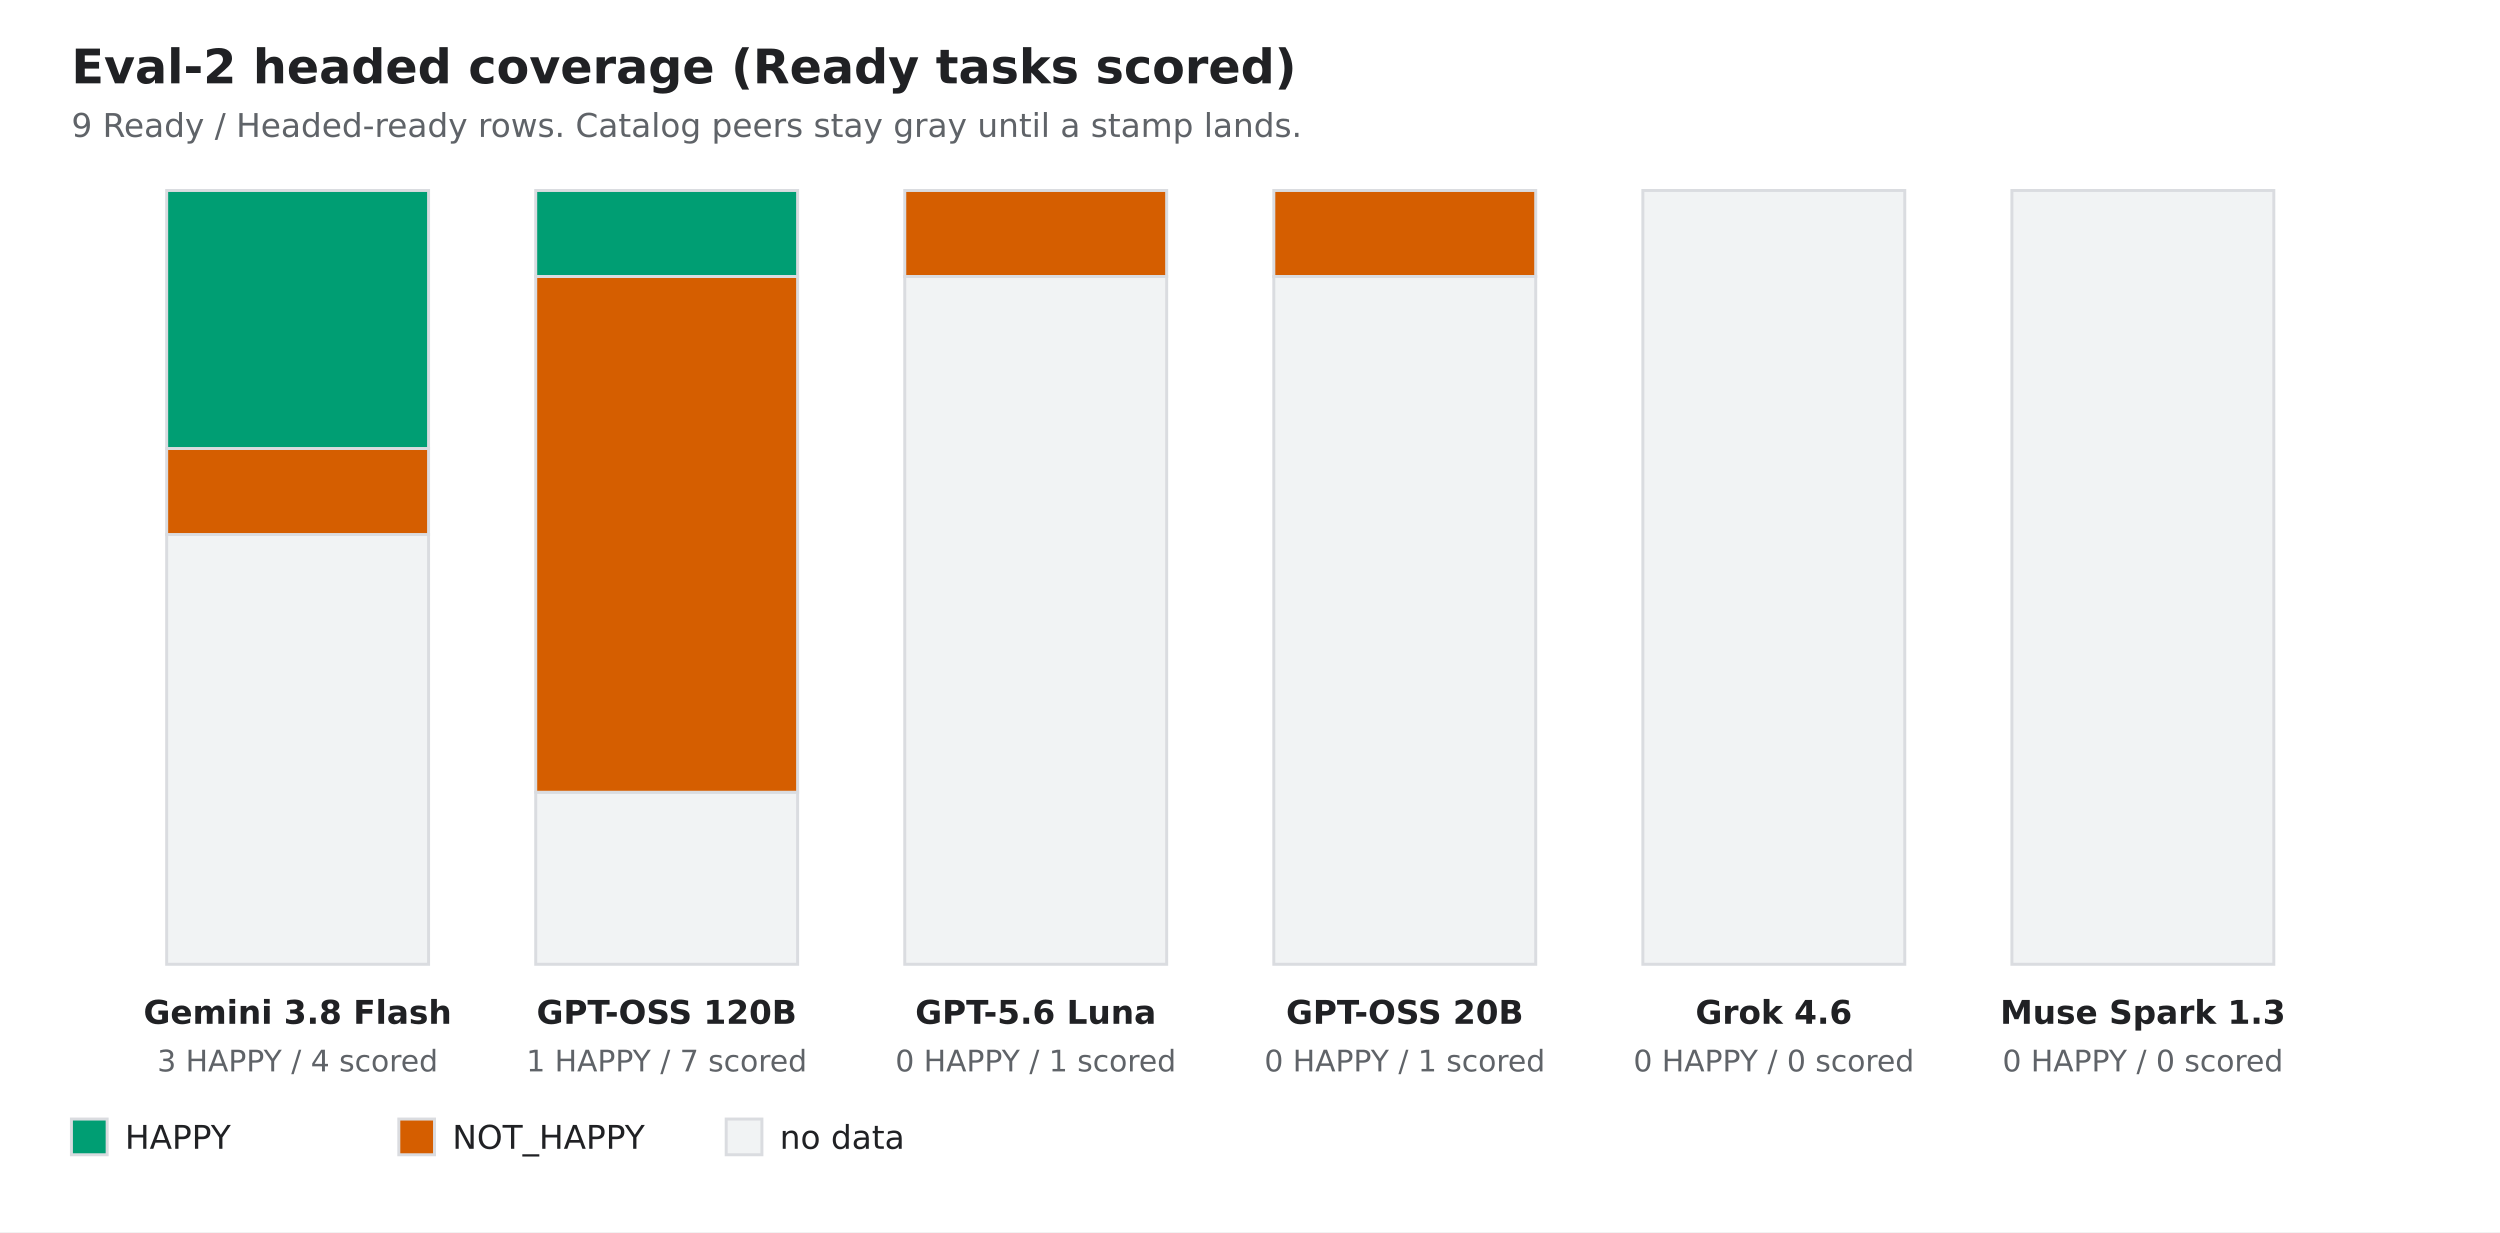
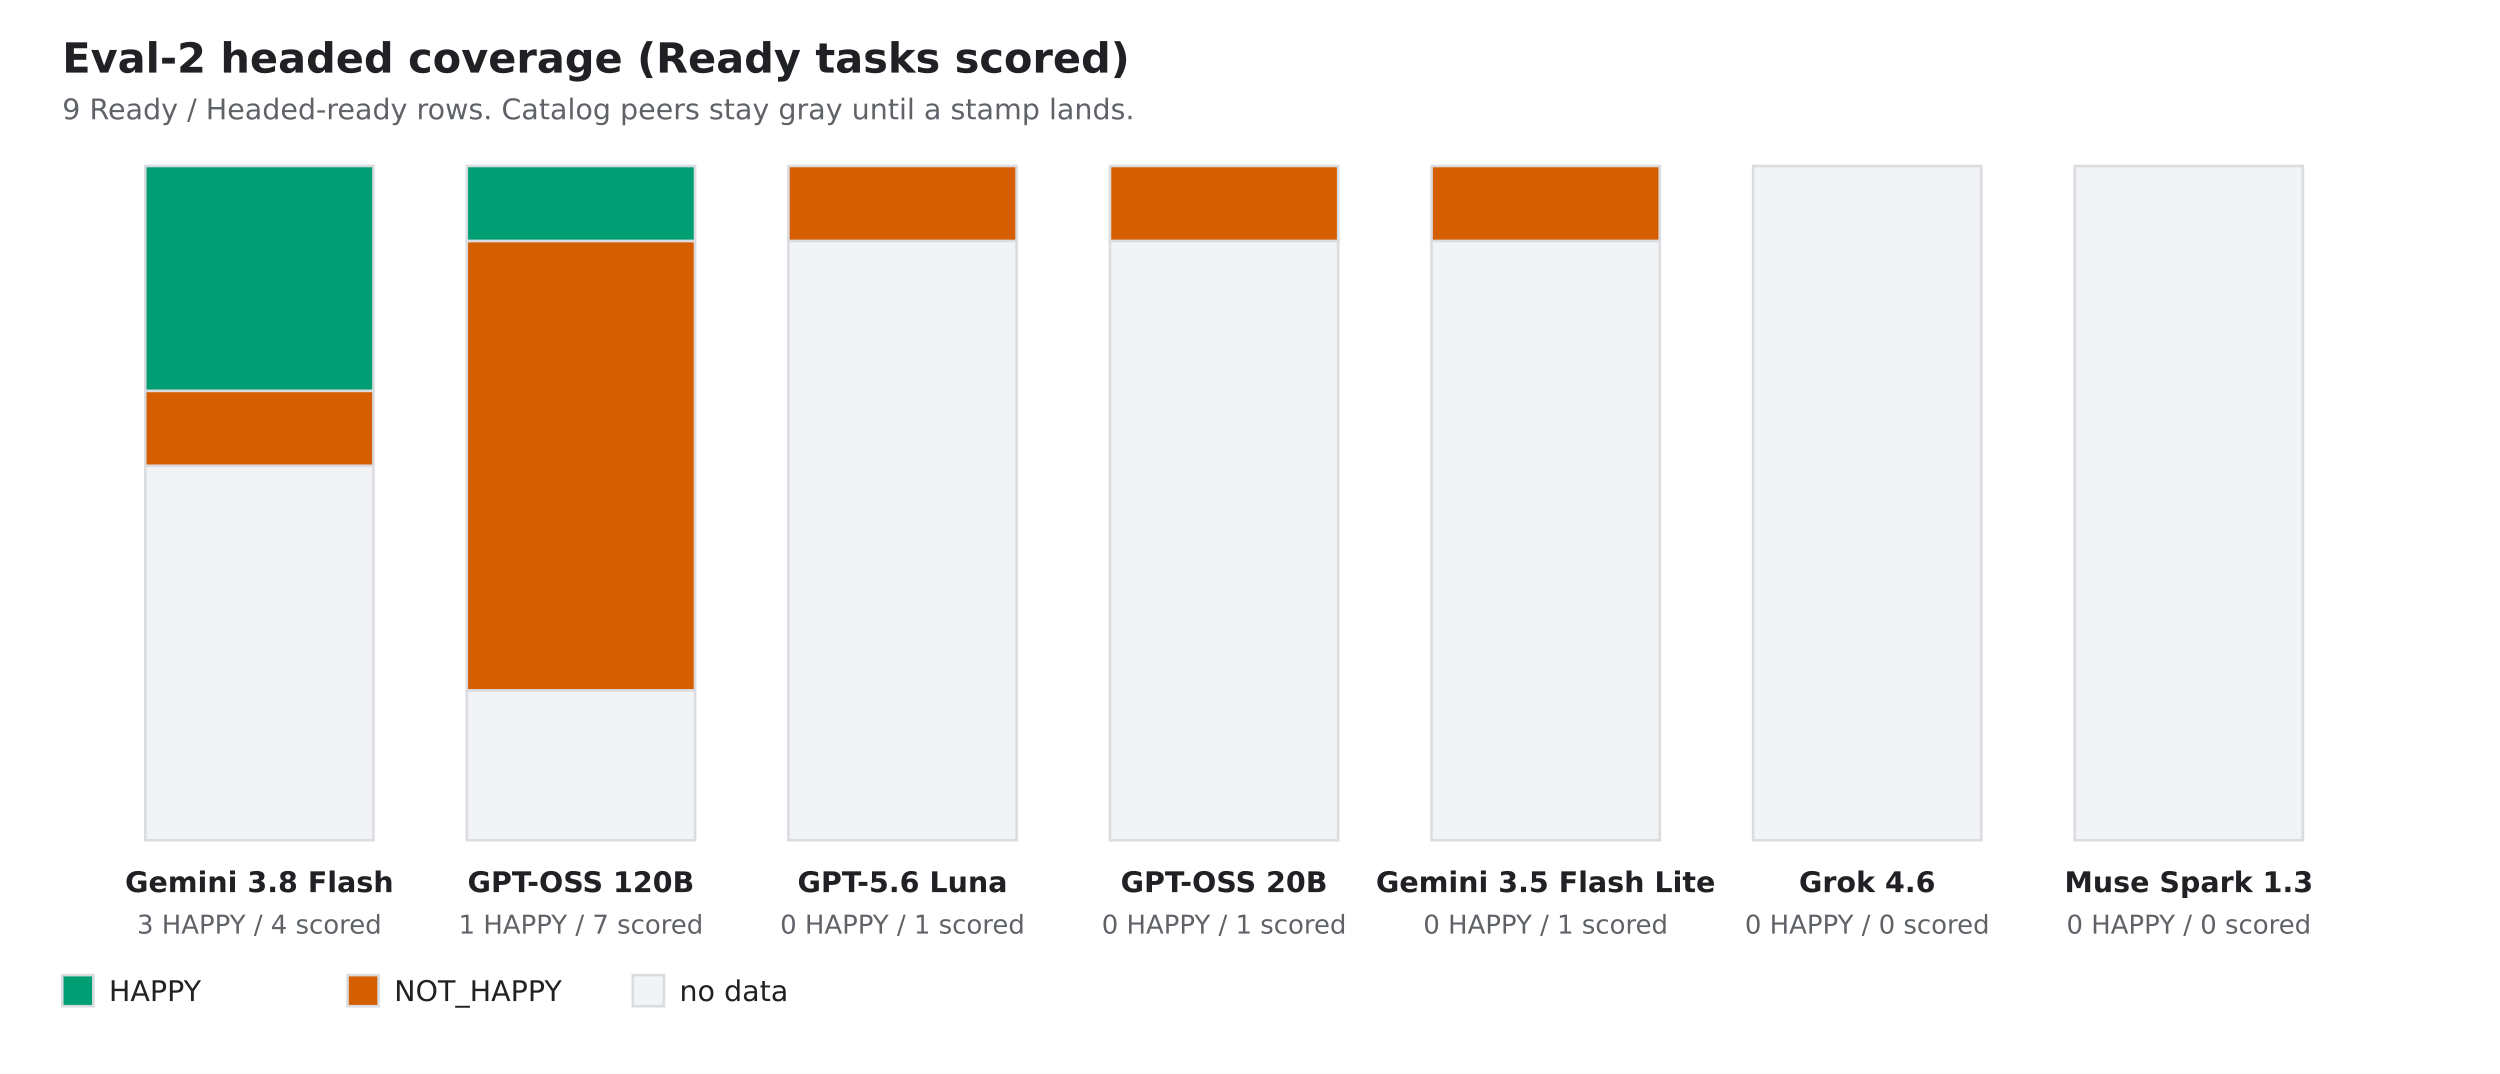
- <svg xmlns="http://www.w3.org/2000/svg" width="840" height="414" viewBox="0 0 840 414" role="img">
-   <rect width="840" height="414" fill="#ffffff" />
+ <svg xmlns="http://www.w3.org/2000/svg" width="964" height="414" viewBox="0 0 964 414" role="img">
+   <rect width="964" height="414" fill="#ffffff" />
  <text x="24" y="28" font-family="DejaVu Sans, sans-serif" font-size="16" font-weight="700" fill="#202124">Eval-2 headed coverage (Ready tasks scored)</text>
  <text x="24" y="46" font-family="DejaVu Sans, sans-serif" font-size="11" fill="#5f6368">9 Ready / Headed-ready rows. Catalog peers stay gray until a stamp lands.</text>
  <rect x="56.0" y="179.6" width="88" height="144.4" fill="#F1F3F4" stroke="#dadce0" data-segment="no data" />
  <rect x="56.0" y="150.7" width="88" height="28.9" fill="#D55E00" stroke="#dadce0" data-segment="NOT_HAPPY" />
  <rect x="56.0" y="64.0" width="88" height="86.7" fill="#009E73" stroke="#dadce0" data-segment="HAPPY" />
  <text x="100.0" y="344" text-anchor="middle" font-family="DejaVu Sans, sans-serif" font-size="11" font-weight="700" fill="#202124">Gemini 3.8 Flash</text>
  <text x="100.0" y="360" text-anchor="middle" font-family="DejaVu Sans, sans-serif" font-size="10" fill="#5f6368">3 HAPPY / 4 scored</text>
  <rect x="180.0" y="266.2" width="88" height="57.8" fill="#F1F3F4" stroke="#dadce0" data-segment="no data" />
  <rect x="180.0" y="92.9" width="88" height="173.3" fill="#D55E00" stroke="#dadce0" data-segment="NOT_HAPPY" />
  <rect x="180.0" y="64.0" width="88" height="28.9" fill="#009E73" stroke="#dadce0" data-segment="HAPPY" />
  <text x="224.0" y="344" text-anchor="middle" font-family="DejaVu Sans, sans-serif" font-size="11" font-weight="700" fill="#202124">GPT-OSS 120B</text>
  <text x="224.0" y="360" text-anchor="middle" font-family="DejaVu Sans, sans-serif" font-size="10" fill="#5f6368">1 HAPPY / 7 scored</text>
  <rect x="304.0" y="92.9" width="88" height="231.1" fill="#F1F3F4" stroke="#dadce0" data-segment="no data" />
  <rect x="304.0" y="64.0" width="88" height="28.9" fill="#D55E00" stroke="#dadce0" data-segment="NOT_HAPPY" />
  <text x="348.0" y="344" text-anchor="middle" font-family="DejaVu Sans, sans-serif" font-size="11" font-weight="700" fill="#202124">GPT-5.6 Luna</text>
  <text x="348.0" y="360" text-anchor="middle" font-family="DejaVu Sans, sans-serif" font-size="10" fill="#5f6368">0 HAPPY / 1 scored</text>
  <rect x="428.0" y="92.9" width="88" height="231.1" fill="#F1F3F4" stroke="#dadce0" data-segment="no data" />
  <rect x="428.0" y="64.0" width="88" height="28.9" fill="#D55E00" stroke="#dadce0" data-segment="NOT_HAPPY" />
  <text x="472.0" y="344" text-anchor="middle" font-family="DejaVu Sans, sans-serif" font-size="11" font-weight="700" fill="#202124">GPT-OSS 20B</text>
  <text x="472.0" y="360" text-anchor="middle" font-family="DejaVu Sans, sans-serif" font-size="10" fill="#5f6368">0 HAPPY / 1 scored</text>
-   <rect x="552.0" y="64.0" width="88" height="260.0" fill="#F1F3F4" stroke="#dadce0" data-segment="no data" />
-   <text x="596.0" y="344" text-anchor="middle" font-family="DejaVu Sans, sans-serif" font-size="11" font-weight="700" fill="#202124">Grok 4.6</text>
-   <text x="596.0" y="360" text-anchor="middle" font-family="DejaVu Sans, sans-serif" font-size="10" fill="#5f6368">0 HAPPY / 0 scored</text>
+   <rect x="552.0" y="92.9" width="88" height="231.1" fill="#F1F3F4" stroke="#dadce0" data-segment="no data" />
+   <rect x="552.0" y="64.0" width="88" height="28.9" fill="#D55E00" stroke="#dadce0" data-segment="NOT_HAPPY" />
+   <text x="596.0" y="344" text-anchor="middle" font-family="DejaVu Sans, sans-serif" font-size="11" font-weight="700" fill="#202124">Gemini 3.5 Flash Lite</text>
+   <text x="596.0" y="360" text-anchor="middle" font-family="DejaVu Sans, sans-serif" font-size="10" fill="#5f6368">0 HAPPY / 1 scored</text>
  <rect x="676.0" y="64.0" width="88" height="260.0" fill="#F1F3F4" stroke="#dadce0" data-segment="no data" />
-   <text x="720.0" y="344" text-anchor="middle" font-family="DejaVu Sans, sans-serif" font-size="11" font-weight="700" fill="#202124">Muse Spark 1.3</text>
+   <text x="720.0" y="344" text-anchor="middle" font-family="DejaVu Sans, sans-serif" font-size="11" font-weight="700" fill="#202124">Grok 4.6</text>
  <text x="720.0" y="360" text-anchor="middle" font-family="DejaVu Sans, sans-serif" font-size="10" fill="#5f6368">0 HAPPY / 0 scored</text>
+   <rect x="800.0" y="64.0" width="88" height="260.0" fill="#F1F3F4" stroke="#dadce0" data-segment="no data" />
+   <text x="844.0" y="344" text-anchor="middle" font-family="DejaVu Sans, sans-serif" font-size="11" font-weight="700" fill="#202124">Muse Spark 1.3</text>
+   <text x="844.0" y="360" text-anchor="middle" font-family="DejaVu Sans, sans-serif" font-size="10" fill="#5f6368">0 HAPPY / 0 scored</text>
  <rect x="24" y="376" width="12" height="12" fill="#009E73" stroke="#dadce0" />
  <text x="42" y="386" font-family="DejaVu Sans, sans-serif" font-size="11" fill="#202124">HAPPY</text>
  <rect x="134" y="376" width="12" height="12" fill="#D55E00" stroke="#dadce0" />
  <text x="152" y="386" font-family="DejaVu Sans, sans-serif" font-size="11" fill="#202124">NOT_HAPPY</text>
  <rect x="244" y="376" width="12" height="12" fill="#F1F3F4" stroke="#dadce0" />
  <text x="262" y="386" font-family="DejaVu Sans, sans-serif" font-size="11" fill="#202124">no data</text>
</svg>
